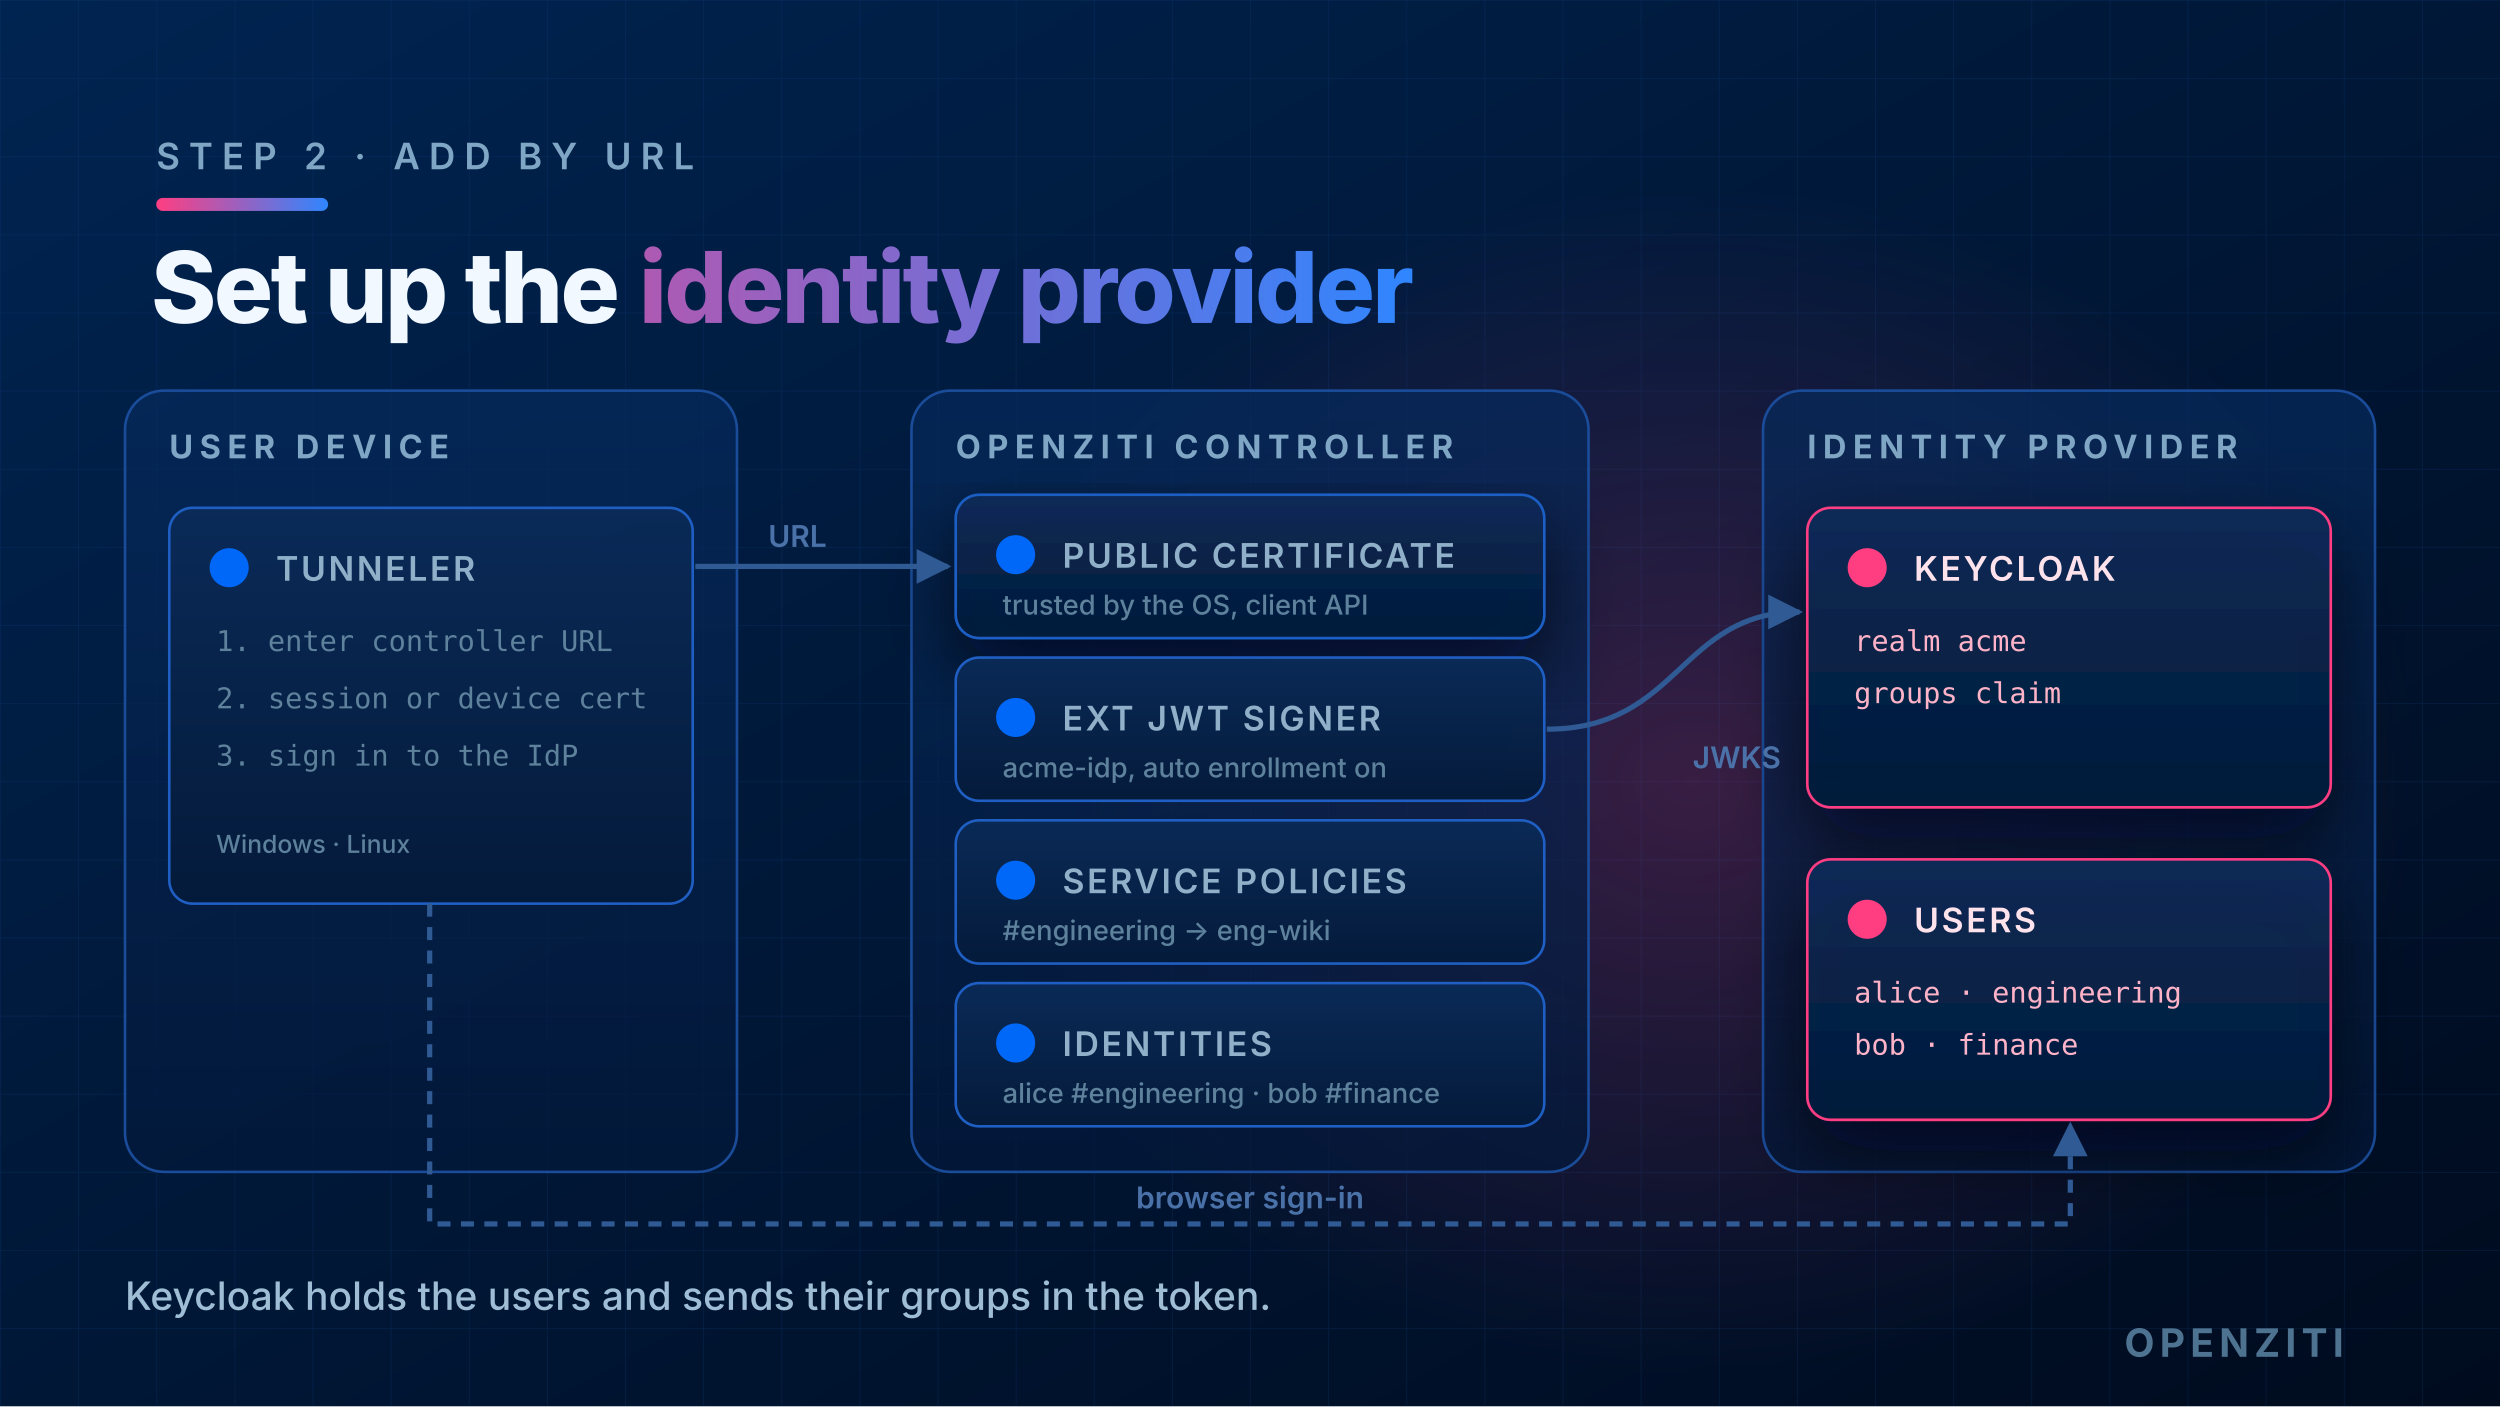
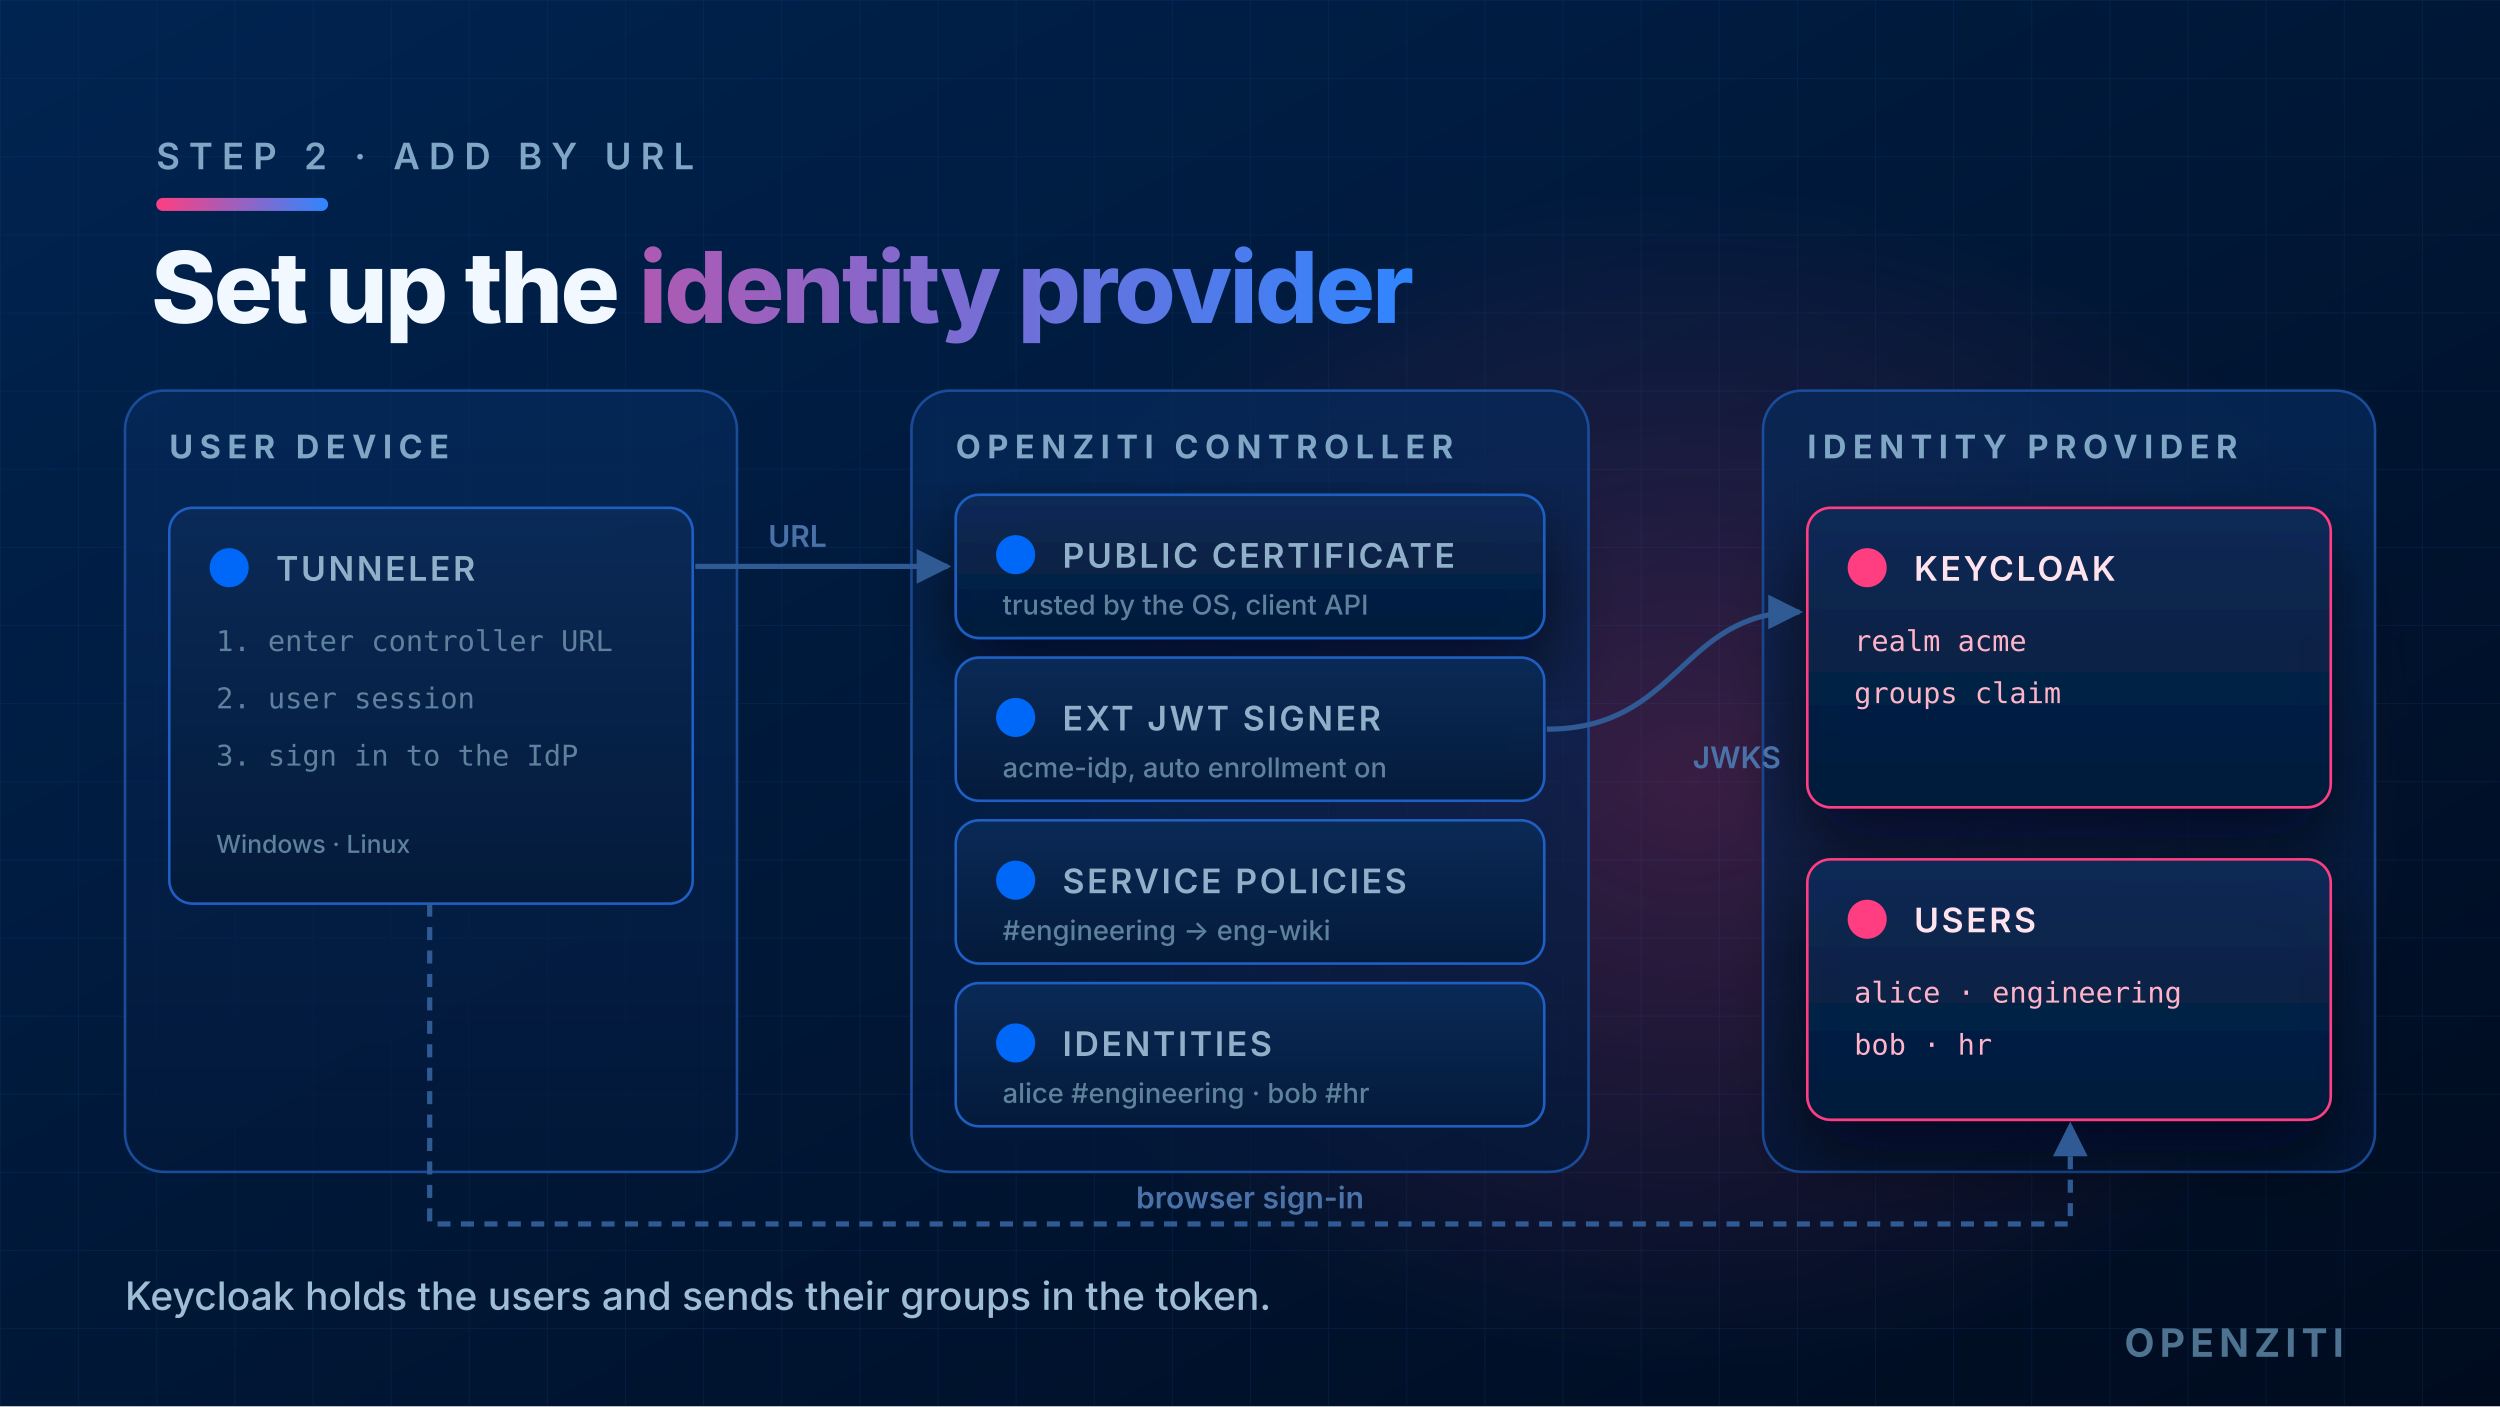
<svg xmlns="http://www.w3.org/2000/svg" width="1920" height="1080" viewBox="0 0 1920 1080" font-family="Inter, 'Segoe UI', Roboto, Helvetica, Arial, sans-serif">
  <defs>
    <linearGradient id="bg" x1="0" y1="0" x2="1" y2="1">
      <stop offset="0%" stop-color="#002451" />
      <stop offset="55%" stop-color="#001634" />
      <stop offset="100%" stop-color="#000B1E" />
    </linearGradient>
    <linearGradient id="accent" x1="0" y1="0" x2="1" y2="0">
      <stop offset="0%" stop-color="#FF3E82" />
      <stop offset="100%" stop-color="#2F86FF" />
    </linearGradient>
    <linearGradient id="cardFill" x1="0" y1="0" x2="0" y2="1">
      <stop offset="0%" stop-color="#0A2A57" stop-opacity="0.97" />
      <stop offset="100%" stop-color="#041A3A" stop-opacity="0.97" />
    </linearGradient>
    <linearGradient id="shellFill" x1="0" y1="0" x2="0" y2="1">
      <stop offset="0%" stop-color="#062A5C" stop-opacity="0.7" />
      <stop offset="100%" stop-color="#03183A" stop-opacity="0.7" />
    </linearGradient>
    <radialGradient id="glow" cx="50%" cy="50%" r="50%">
      <stop offset="0%" stop-color="#FF3E82" stop-opacity="0.22" />
      <stop offset="100%" stop-color="#FF3E82" stop-opacity="0" />
    </radialGradient>
    <pattern id="grid" width="60" height="60" patternUnits="userSpaceOnUse">
      <path d="M60 0H0V60" fill="none" stroke="#13407F" stroke-width="1" stroke-opacity="0.32" />
    </pattern>
    <filter id="lift" x="-30%" y="-30%" width="180%" height="180%">
      <feDropShadow dx="0" dy="24" stdDeviation="28" flood-color="#020609" flood-opacity="0.7" />
    </filter>
    <marker id="arrowDim" viewBox="0 0 12 12" refX="10" refY="6" markerWidth="8" markerHeight="8" orient="auto-start-reverse">
      <path d="M1 1 L11 6 L1 11 z" fill="#2F5A94" />
    </marker>
    <marker id="arrowPink" viewBox="0 0 12 12" refX="10" refY="6" markerWidth="8" markerHeight="8" orient="auto-start-reverse">
      <path d="M1 1 L11 6 L1 11 z" fill="#FF3E82" />
    </marker>
  </defs>
  <rect width="1920" height="1080" fill="url(#bg)" />
  <rect width="1920" height="1080" fill="url(#grid)" />
  <ellipse cx="1300" cy="600" rx="560" ry="460" fill="url(#glow)" />
  <text x="120" y="130" fill="#7FA6C4" font-size="28" font-weight="600" letter-spacing="7">STEP 2 · ADD BY URL</text>
  <rect x="120" y="152" width="132" height="10" rx="5" fill="url(#accent)" />
  <text x="116" y="248" fill="#F2F8FF" font-size="76" font-weight="800" letter-spacing="-2">Set up the <tspan fill="url(#accent)">identity provider</tspan>
  </text>
  <rect x="96" y="300" width="470" height="600" rx="30" fill="url(#shellFill)" stroke="#1A4C9A" stroke-width="2" />
  <text x="130" y="352" fill="#7FA6C4" font-size="25" font-weight="700" letter-spacing="5">USER DEVICE</text>
  <rect x="700" y="300" width="520" height="600" rx="30" fill="url(#shellFill)" stroke="#1A4C9A" stroke-width="2" />
  <text x="734" y="352" fill="#7FA6C4" font-size="25" font-weight="700" letter-spacing="5">OPENZITI CONTROLLER</text>
  <rect x="1354" y="300" width="470" height="600" rx="30" fill="url(#shellFill)" stroke="#1A4C9A" stroke-width="2" />
  <text x="1388" y="352" fill="#7FA6C4" font-size="25" font-weight="700" letter-spacing="5">IDENTITY PROVIDER</text>
  <g>
    <rect x="130" y="390" width="402" height="304" rx="18" fill="url(#cardFill)" stroke="#1F5FC4" stroke-width="2" />
  </g>
  <circle cx="176" cy="436" r="15" fill="#0068F9" />
  <text x="212" y="446" fill="#8FB0C8" font-size="26" font-weight="600" letter-spacing="2">TUNNELER</text>
  <text x="166" y="500" fill="#5E819C" font-size="22" font-weight="500" font-family="ui-monospace, 'JetBrains Mono', Consolas, monospace">1. enter controller URL</text>
-   <text x="166" y="544" fill="#5E819C" font-size="22" font-weight="500" font-family="ui-monospace, 'JetBrains Mono', Consolas, monospace">2. session or device cert</text>
+   <text x="166" y="544" fill="#5E819C" font-size="22" font-weight="500" font-family="ui-monospace, 'JetBrains Mono', Consolas, monospace">2. user session</text>
  <text x="166" y="588" fill="#5E819C" font-size="22" font-weight="500" font-family="ui-monospace, 'JetBrains Mono', Consolas, monospace">3. sign in to the IdP</text>
  <text x="166" y="655" fill="#5E819C" font-size="19" font-weight="500">Windows · Linux</text>
  <g filter="url(#lift)">
    <rect x="734" y="380" width="452" height="110" rx="18" fill="url(#cardFill)" stroke="#1F5FC4" stroke-width="2" />
  </g>
  <circle cx="780" cy="426" r="15" fill="#0068F9" />
  <text x="816" y="436" fill="#8FB0C8" font-size="26" font-weight="600" letter-spacing="2">PUBLIC CERTIFICATE</text>
  <text x="770" y="472" fill="#5E819C" font-size="21" font-weight="500">trusted by the OS, client API</text>
  <g>
    <rect x="734" y="505" width="452" height="110" rx="18" fill="url(#cardFill)" stroke="#1F5FC4" stroke-width="2" />
  </g>
  <circle cx="780" cy="551" r="15" fill="#0068F9" />
  <text x="816" y="561" fill="#8FB0C8" font-size="26" font-weight="600" letter-spacing="2">EXT JWT SIGNER</text>
  <text x="770" y="597" fill="#5E819C" font-size="21" font-weight="500">acme-idp, auto enrollment on</text>
  <g>
    <rect x="734" y="630" width="452" height="110" rx="18" fill="url(#cardFill)" stroke="#1F5FC4" stroke-width="2" />
  </g>
  <circle cx="780" cy="676" r="15" fill="#0068F9" />
  <text x="816" y="686" fill="#8FB0C8" font-size="26" font-weight="600" letter-spacing="2">SERVICE POLICIES</text>
  <text x="770" y="722" fill="#5E819C" font-size="21" font-weight="500">#engineering → eng-wiki</text>
  <g>
    <rect x="734" y="755" width="452" height="110" rx="18" fill="url(#cardFill)" stroke="#1F5FC4" stroke-width="2" />
  </g>
  <circle cx="780" cy="801" r="15" fill="#0068F9" />
  <text x="816" y="811" fill="#8FB0C8" font-size="26" font-weight="600" letter-spacing="2">IDENTITIES</text>
-   <text x="770" y="847" fill="#5E819C" font-size="21" font-weight="500">alice #engineering · bob #finance</text>
+   <text x="770" y="847" fill="#5E819C" font-size="21" font-weight="500">alice #engineering · bob #hr</text>
  <g filter="url(#lift)">
    <rect x="1388" y="390" width="402" height="230" rx="18" fill="url(#cardFill)" stroke="#FF3E82" stroke-width="2" />
  </g>
  <circle cx="1434" cy="436" r="15" fill="#FF3E82" />
  <text x="1470" y="446" fill="#FFE3EC" font-size="26" font-weight="600" letter-spacing="2">KEYCLOAK</text>
  <text x="1424" y="500" fill="#FFB3C8" font-size="22" font-weight="500" font-family="ui-monospace, 'JetBrains Mono', Consolas, monospace">realm acme</text>
  <text x="1424" y="540" fill="#FFB3C8" font-size="22" font-weight="500" font-family="ui-monospace, 'JetBrains Mono', Consolas, monospace">groups claim</text>
  <g filter="url(#lift)">
    <rect x="1388" y="660" width="402" height="200" rx="18" fill="url(#cardFill)" stroke="#FF3E82" stroke-width="2" />
  </g>
  <circle cx="1434" cy="706" r="15" fill="#FF3E82" />
  <text x="1470" y="716" fill="#FFE3EC" font-size="26" font-weight="600" letter-spacing="2">USERS</text>
  <text x="1424" y="770" fill="#FFB3C8" font-size="22" font-weight="500" font-family="ui-monospace, 'JetBrains Mono', Consolas, monospace">alice · engineering</text>
-   <text x="1424" y="810" fill="#FFB3C8" font-size="22" font-weight="500" font-family="ui-monospace, 'JetBrains Mono', Consolas, monospace">bob · finance</text>
+   <text x="1424" y="810" fill="#FFB3C8" font-size="22" font-weight="500" font-family="ui-monospace, 'JetBrains Mono', Consolas, monospace">bob · hr</text>
  <path d="M534 435 L728 435" fill="none" stroke="#2F5A94" stroke-width="4" marker-end="url(#arrowDim)" />
  <text x="590" y="420" fill="#4A72A8" font-size="23" font-weight="600" text-anchor="start">URL</text>
  <path d="M1188 560 C1290 560 1290 470 1382 470" fill="none" stroke="#2F5A94" stroke-width="4" marker-end="url(#arrowDim)" />
  <text x="1300" y="590" fill="#4A72A8" font-size="23" font-weight="600" text-anchor="start">JWKS</text>
  <path d="M330 694 L330 940 L1590 940 L1590 864" fill="none" stroke="#2F5A94" stroke-width="4" stroke-dasharray="10 8" marker-end="url(#arrowDim)" />
  <text x="960" y="928" fill="#4A72A8" font-size="23" font-weight="600" text-anchor="middle">browser sign-in</text>
  <text x="96" y="1006" fill="#9FBDD4" font-size="30" font-weight="500">Keycloak holds the users and sends their groups in the token.</text>
  <text x="1800" y="1042" fill="#4E7391" font-size="30" font-weight="700" text-anchor="end" letter-spacing="4">OPENZITI</text>
</svg>
